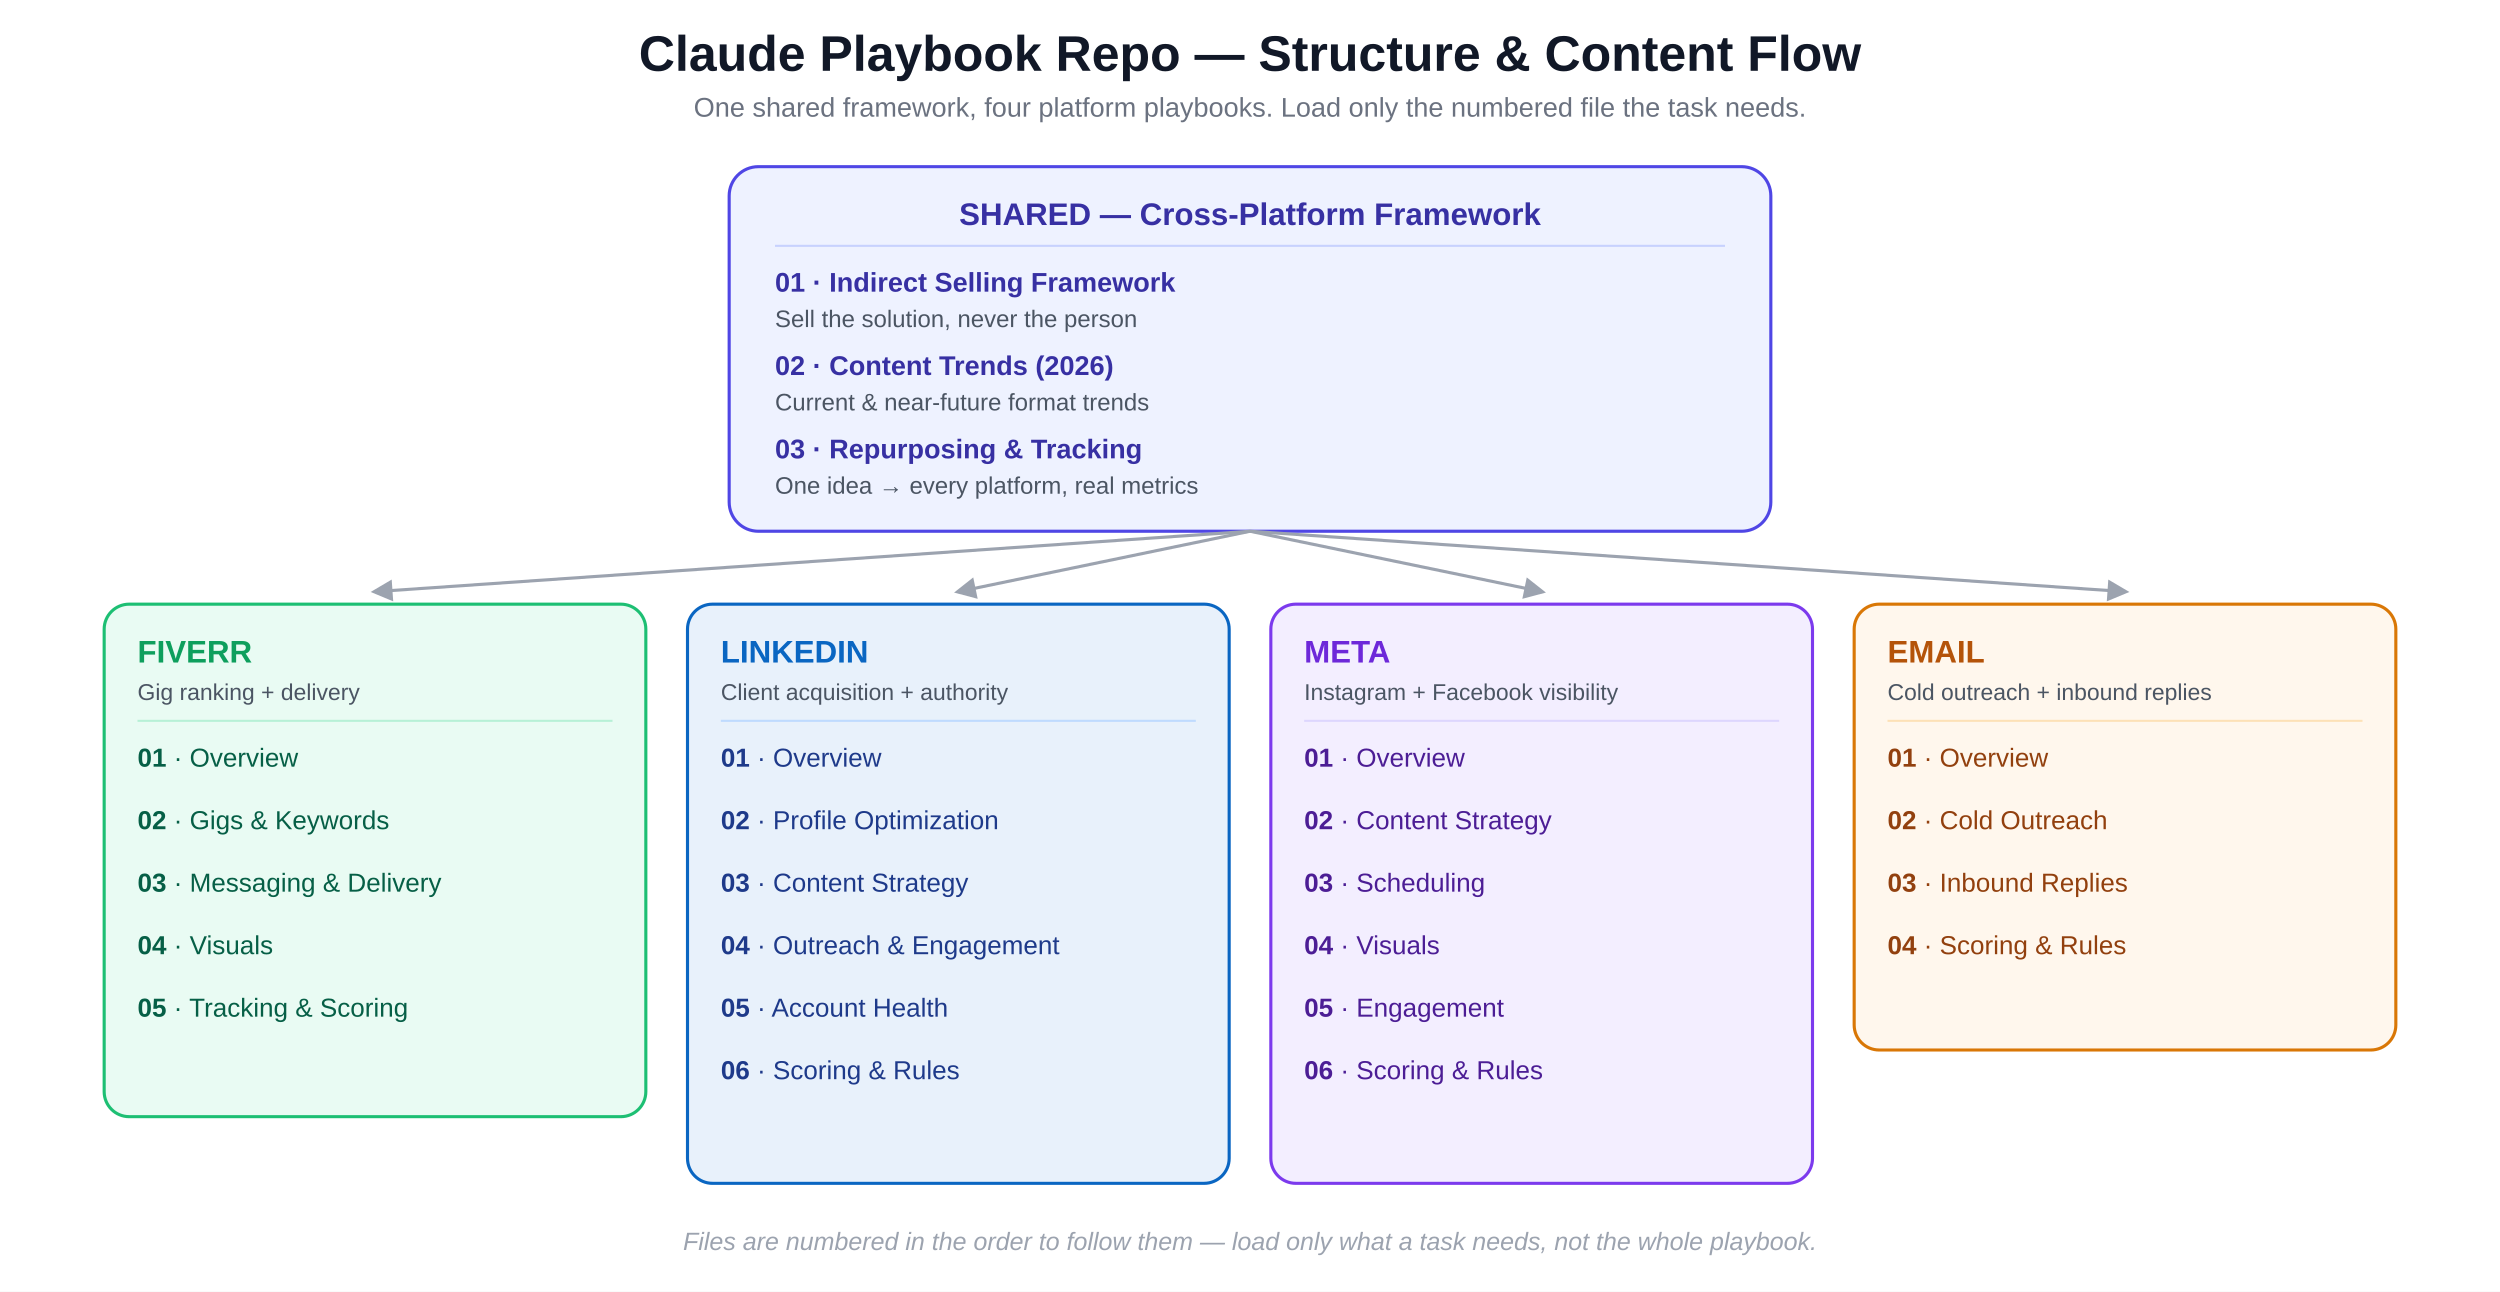
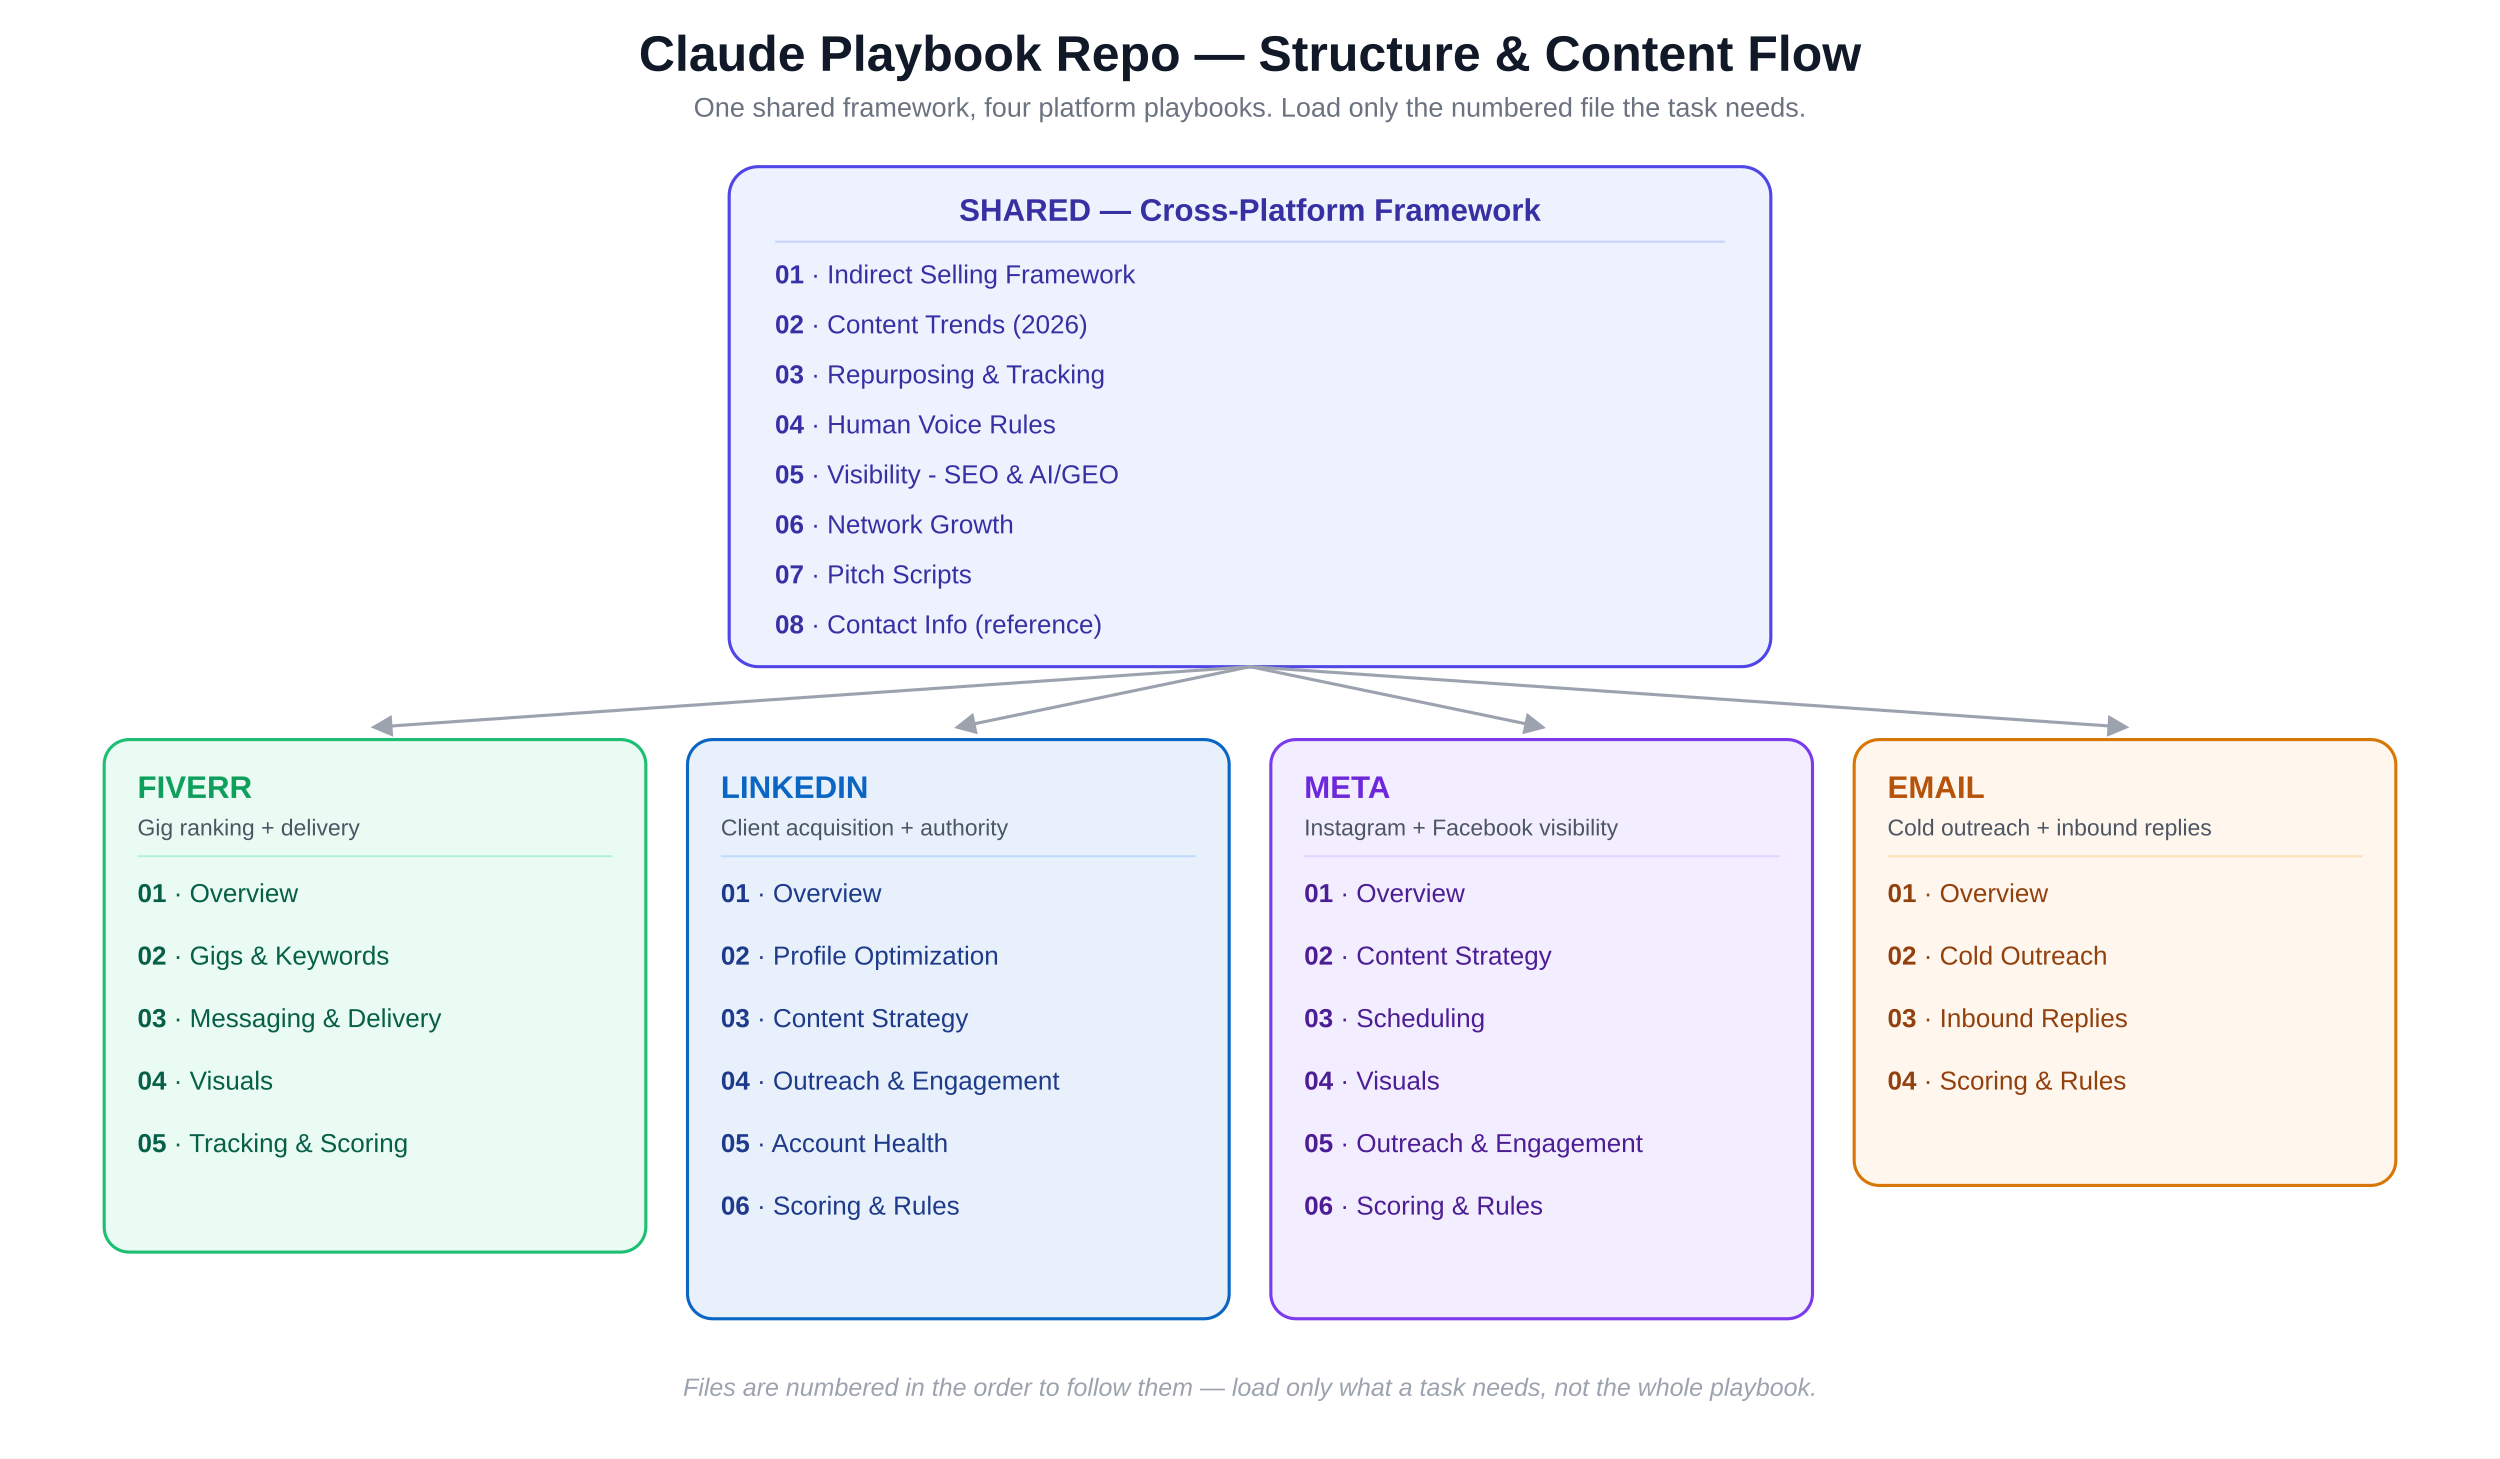
- <svg xmlns="http://www.w3.org/2000/svg" viewBox="0 0 1200 620" font-family="Arial, Helvetica, sans-serif">
+ <svg xmlns="http://www.w3.org/2000/svg" viewBox="0 0 1200 700" font-family="Arial, Helvetica, sans-serif">
  <defs>
    <marker id="arrow" viewBox="0 0 10 10" refX="8" refY="5" markerWidth="7" markerHeight="7" orient="auto-start-reverse">
      <path d="M0,0 L10,5 L0,10 z" fill="#9CA3AF" />
    </marker>
  </defs>
-   <rect x="0" y="0" width="1200" height="620" fill="#FFFFFF" />
+   <rect x="0" y="0" width="1200" height="700" fill="#FFFFFF" />
  <text x="600" y="34" text-anchor="middle" font-size="24" font-weight="700" fill="#111827">Claude Playbook Repo — Structure &amp; Content Flow</text>
  <text x="600" y="56" text-anchor="middle" font-size="13" fill="#6B7280">One shared framework, four platform playbooks. Load only the numbered file the task needs.</text>
-   <rect x="350" y="80" width="500" height="175" rx="14" fill="#EEF2FF" stroke="#4F46E5" stroke-width="1.5" />
-   <text x="600" y="108" text-anchor="middle" font-size="15" font-weight="700" fill="#3730A3">SHARED — Cross-Platform Framework</text>
-   <line x1="372" y1="118" x2="828" y2="118" stroke="#C7D2FE" stroke-width="1" />
-   <text x="372" y="140" font-size="13" font-weight="700" fill="#3730A3">01 · Indirect Selling Framework</text>
-   <text x="372" y="157" font-size="11.5" fill="#4B5563">Sell the solution, never the person</text>
-   <text x="372" y="180" font-size="13" font-weight="700" fill="#3730A3">02 · Content Trends (2026)</text>
-   <text x="372" y="197" font-size="11.5" fill="#4B5563">Current &amp; near-future format trends</text>
-   <text x="372" y="220" font-size="13" font-weight="700" fill="#3730A3">03 · Repurposing &amp; Tracking</text>
-   <text x="372" y="237" font-size="11.5" fill="#4B5563">One idea → every platform, real metrics</text>
-   <path d="M600,255 Q390,269.5 180,284" fill="none" stroke="#9CA3AF" stroke-width="1.5" marker-end="url(#arrow)" />
-   <path d="M600,255 Q530,269.5 460,284" fill="none" stroke="#9CA3AF" stroke-width="1.5" marker-end="url(#arrow)" />
-   <path d="M600,255 Q670,269.5 740,284" fill="none" stroke="#9CA3AF" stroke-width="1.5" marker-end="url(#arrow)" />
-   <path d="M600,255 Q810,269.5 1020,284" fill="none" stroke="#9CA3AF" stroke-width="1.5" marker-end="url(#arrow)" />
+   <rect x="350" y="80" width="500" height="240" rx="14" fill="#EEF2FF" stroke="#4F46E5" stroke-width="1.5" />
+   <text x="600" y="106" text-anchor="middle" font-size="15" font-weight="700" fill="#3730A3">SHARED — Cross-Platform Framework</text>
+   <line x1="372" y1="116" x2="828" y2="116" stroke="#C7D2FE" stroke-width="1" />
+   <text x="372" y="136" font-size="12.5" fill="#3730A3">
+     <tspan font-weight="700">01</tspan> · Indirect Selling Framework</text>
+   <text x="372" y="160" font-size="12.5" fill="#3730A3">
+     <tspan font-weight="700">02</tspan> · Content Trends (2026)</text>
+   <text x="372" y="184" font-size="12.5" fill="#3730A3">
+     <tspan font-weight="700">03</tspan> · Repurposing &amp; Tracking</text>
+   <text x="372" y="208" font-size="12.5" fill="#3730A3">
+     <tspan font-weight="700">04</tspan> · Human Voice Rules</text>
+   <text x="372" y="232" font-size="12.5" fill="#3730A3">
+     <tspan font-weight="700">05</tspan> · Visibility - SEO &amp; AI/GEO</text>
+   <text x="372" y="256" font-size="12.5" fill="#3730A3">
+     <tspan font-weight="700">06</tspan> · Network Growth</text>
+   <text x="372" y="280" font-size="12.5" fill="#3730A3">
+     <tspan font-weight="700">07</tspan> · Pitch Scripts</text>
+   <text x="372" y="304" font-size="12.5" fill="#3730A3">
+     <tspan font-weight="700">08</tspan> · Contact Info (reference)</text>
+   <path d="M600,320 Q390,334.5 180,349" fill="none" stroke="#9CA3AF" stroke-width="1.5" marker-end="url(#arrow)" />
+   <path d="M600,320 Q530,334.5 460,349" fill="none" stroke="#9CA3AF" stroke-width="1.5" marker-end="url(#arrow)" />
+   <path d="M600,320 Q670,334.5 740,349" fill="none" stroke="#9CA3AF" stroke-width="1.5" marker-end="url(#arrow)" />
+   <path d="M600,320 Q810,334.5 1020,349" fill="none" stroke="#9CA3AF" stroke-width="1.5" marker-end="url(#arrow)" />
  <g>
-     <rect x="50" y="290" width="260" height="246" rx="12" fill="#E9FBF3" stroke="#1DBF73" stroke-width="1.5" />
-     <text x="66" y="318" font-size="15" font-weight="700" fill="#0E9F5D">FIVERR</text>
-     <text x="66" y="336" font-size="11" fill="#4B5563">Gig ranking + delivery</text>
-     <line x1="66" y1="346" x2="294" y2="346" stroke="#B7F0D6" stroke-width="1" />
-     <text x="66" y="368" font-size="12.5" fill="#065F46">
+     <rect x="50" y="355" width="260" height="246" rx="12" fill="#E9FBF3" stroke="#1DBF73" stroke-width="1.5" />
+     <text x="66" y="383" font-size="15" font-weight="700" fill="#0E9F5D">FIVERR</text>
+     <text x="66" y="401" font-size="11" fill="#4B5563">Gig ranking + delivery</text>
+     <line x1="66" y1="411" x2="294" y2="411" stroke="#B7F0D6" stroke-width="1" />
+     <text x="66" y="433" font-size="12.5" fill="#065F46">
      <tspan font-weight="700">01</tspan> · Overview</text>
-     <text x="66" y="398" font-size="12.5" fill="#065F46">
+     <text x="66" y="463" font-size="12.5" fill="#065F46">
      <tspan font-weight="700">02</tspan> · Gigs &amp; Keywords</text>
-     <text x="66" y="428" font-size="12.5" fill="#065F46">
+     <text x="66" y="493" font-size="12.5" fill="#065F46">
      <tspan font-weight="700">03</tspan> · Messaging &amp; Delivery</text>
-     <text x="66" y="458" font-size="12.5" fill="#065F46">
+     <text x="66" y="523" font-size="12.5" fill="#065F46">
      <tspan font-weight="700">04</tspan> · Visuals</text>
-     <text x="66" y="488" font-size="12.5" fill="#065F46">
+     <text x="66" y="553" font-size="12.5" fill="#065F46">
      <tspan font-weight="700">05</tspan> · Tracking &amp; Scoring</text>
  </g>
  <g>
-     <rect x="330" y="290" width="260" height="278" rx="12" fill="#E8F1FB" stroke="#0A66C2" stroke-width="1.5" />
-     <text x="346" y="318" font-size="15" font-weight="700" fill="#0A66C2">LINKEDIN</text>
-     <text x="346" y="336" font-size="11" fill="#4B5563">Client acquisition + authority</text>
-     <line x1="346" y1="346" x2="574" y2="346" stroke="#BFDBFE" stroke-width="1" />
-     <text x="346" y="368" font-size="12.5" fill="#1E3A8A">
+     <rect x="330" y="355" width="260" height="278" rx="12" fill="#E8F1FB" stroke="#0A66C2" stroke-width="1.5" />
+     <text x="346" y="383" font-size="15" font-weight="700" fill="#0A66C2">LINKEDIN</text>
+     <text x="346" y="401" font-size="11" fill="#4B5563">Client acquisition + authority</text>
+     <line x1="346" y1="411" x2="574" y2="411" stroke="#BFDBFE" stroke-width="1" />
+     <text x="346" y="433" font-size="12.5" fill="#1E3A8A">
      <tspan font-weight="700">01</tspan> · Overview</text>
-     <text x="346" y="398" font-size="12.5" fill="#1E3A8A">
+     <text x="346" y="463" font-size="12.5" fill="#1E3A8A">
      <tspan font-weight="700">02</tspan> · Profile Optimization</text>
-     <text x="346" y="428" font-size="12.5" fill="#1E3A8A">
+     <text x="346" y="493" font-size="12.5" fill="#1E3A8A">
      <tspan font-weight="700">03</tspan> · Content Strategy</text>
-     <text x="346" y="458" font-size="12.5" fill="#1E3A8A">
+     <text x="346" y="523" font-size="12.5" fill="#1E3A8A">
      <tspan font-weight="700">04</tspan> · Outreach &amp; Engagement</text>
-     <text x="346" y="488" font-size="12.5" fill="#1E3A8A">
+     <text x="346" y="553" font-size="12.5" fill="#1E3A8A">
      <tspan font-weight="700">05</tspan> · Account Health</text>
-     <text x="346" y="518" font-size="12.5" fill="#1E3A8A">
+     <text x="346" y="583" font-size="12.5" fill="#1E3A8A">
      <tspan font-weight="700">06</tspan> · Scoring &amp; Rules</text>
  </g>
  <g>
-     <rect x="610" y="290" width="260" height="278" rx="12" fill="#F3EEFF" stroke="#7C3AED" stroke-width="1.5" />
-     <text x="626" y="318" font-size="15" font-weight="700" fill="#6D28D9">META</text>
-     <text x="626" y="336" font-size="11" fill="#4B5563">Instagram + Facebook visibility</text>
-     <line x1="626" y1="346" x2="854" y2="346" stroke="#DDD6FE" stroke-width="1" />
-     <text x="626" y="368" font-size="12.5" fill="#4C1D95">
+     <rect x="610" y="355" width="260" height="278" rx="12" fill="#F3EEFF" stroke="#7C3AED" stroke-width="1.5" />
+     <text x="626" y="383" font-size="15" font-weight="700" fill="#6D28D9">META</text>
+     <text x="626" y="401" font-size="11" fill="#4B5563">Instagram + Facebook visibility</text>
+     <line x1="626" y1="411" x2="854" y2="411" stroke="#DDD6FE" stroke-width="1" />
+     <text x="626" y="433" font-size="12.5" fill="#4C1D95">
      <tspan font-weight="700">01</tspan> · Overview</text>
-     <text x="626" y="398" font-size="12.5" fill="#4C1D95">
+     <text x="626" y="463" font-size="12.5" fill="#4C1D95">
      <tspan font-weight="700">02</tspan> · Content Strategy</text>
-     <text x="626" y="428" font-size="12.5" fill="#4C1D95">
+     <text x="626" y="493" font-size="12.5" fill="#4C1D95">
      <tspan font-weight="700">03</tspan> · Scheduling</text>
-     <text x="626" y="458" font-size="12.5" fill="#4C1D95">
+     <text x="626" y="523" font-size="12.5" fill="#4C1D95">
      <tspan font-weight="700">04</tspan> · Visuals</text>
-     <text x="626" y="488" font-size="12.5" fill="#4C1D95">
-       <tspan font-weight="700">05</tspan> · Engagement</text>
-     <text x="626" y="518" font-size="12.5" fill="#4C1D95">
+     <text x="626" y="553" font-size="12.5" fill="#4C1D95">
+       <tspan font-weight="700">05</tspan> · Outreach &amp; Engagement</text>
+     <text x="626" y="583" font-size="12.5" fill="#4C1D95">
      <tspan font-weight="700">06</tspan> · Scoring &amp; Rules</text>
  </g>
  <g>
-     <rect x="890" y="290" width="260" height="214" rx="12" fill="#FFF7ED" stroke="#D97706" stroke-width="1.5" />
-     <text x="906" y="318" font-size="15" font-weight="700" fill="#B45309">EMAIL</text>
-     <text x="906" y="336" font-size="11" fill="#4B5563">Cold outreach + inbound replies</text>
-     <line x1="906" y1="346" x2="1134" y2="346" stroke="#FDE1B7" stroke-width="1" />
-     <text x="906" y="368" font-size="12.5" fill="#92400E">
+     <rect x="890" y="355" width="260" height="214" rx="12" fill="#FFF7ED" stroke="#D97706" stroke-width="1.5" />
+     <text x="906" y="383" font-size="15" font-weight="700" fill="#B45309">EMAIL</text>
+     <text x="906" y="401" font-size="11" fill="#4B5563">Cold outreach + inbound replies</text>
+     <line x1="906" y1="411" x2="1134" y2="411" stroke="#FDE1B7" stroke-width="1" />
+     <text x="906" y="433" font-size="12.5" fill="#92400E">
      <tspan font-weight="700">01</tspan> · Overview</text>
-     <text x="906" y="398" font-size="12.5" fill="#92400E">
+     <text x="906" y="463" font-size="12.5" fill="#92400E">
      <tspan font-weight="700">02</tspan> · Cold Outreach</text>
-     <text x="906" y="428" font-size="12.5" fill="#92400E">
+     <text x="906" y="493" font-size="12.5" fill="#92400E">
      <tspan font-weight="700">03</tspan> · Inbound Replies</text>
-     <text x="906" y="458" font-size="12.5" fill="#92400E">
+     <text x="906" y="523" font-size="12.5" fill="#92400E">
      <tspan font-weight="700">04</tspan> · Scoring &amp; Rules</text>
  </g>
-   <text x="600" y="600" text-anchor="middle" font-size="12" font-style="italic" fill="#9CA3AF">Files are numbered in the order to follow them — load only what a task needs, not the whole playbook.</text>
+   <text x="600" y="670" text-anchor="middle" font-size="12" font-style="italic" fill="#9CA3AF">Files are numbered in the order to follow them — load only what a task needs, not the whole playbook.</text>
</svg>
